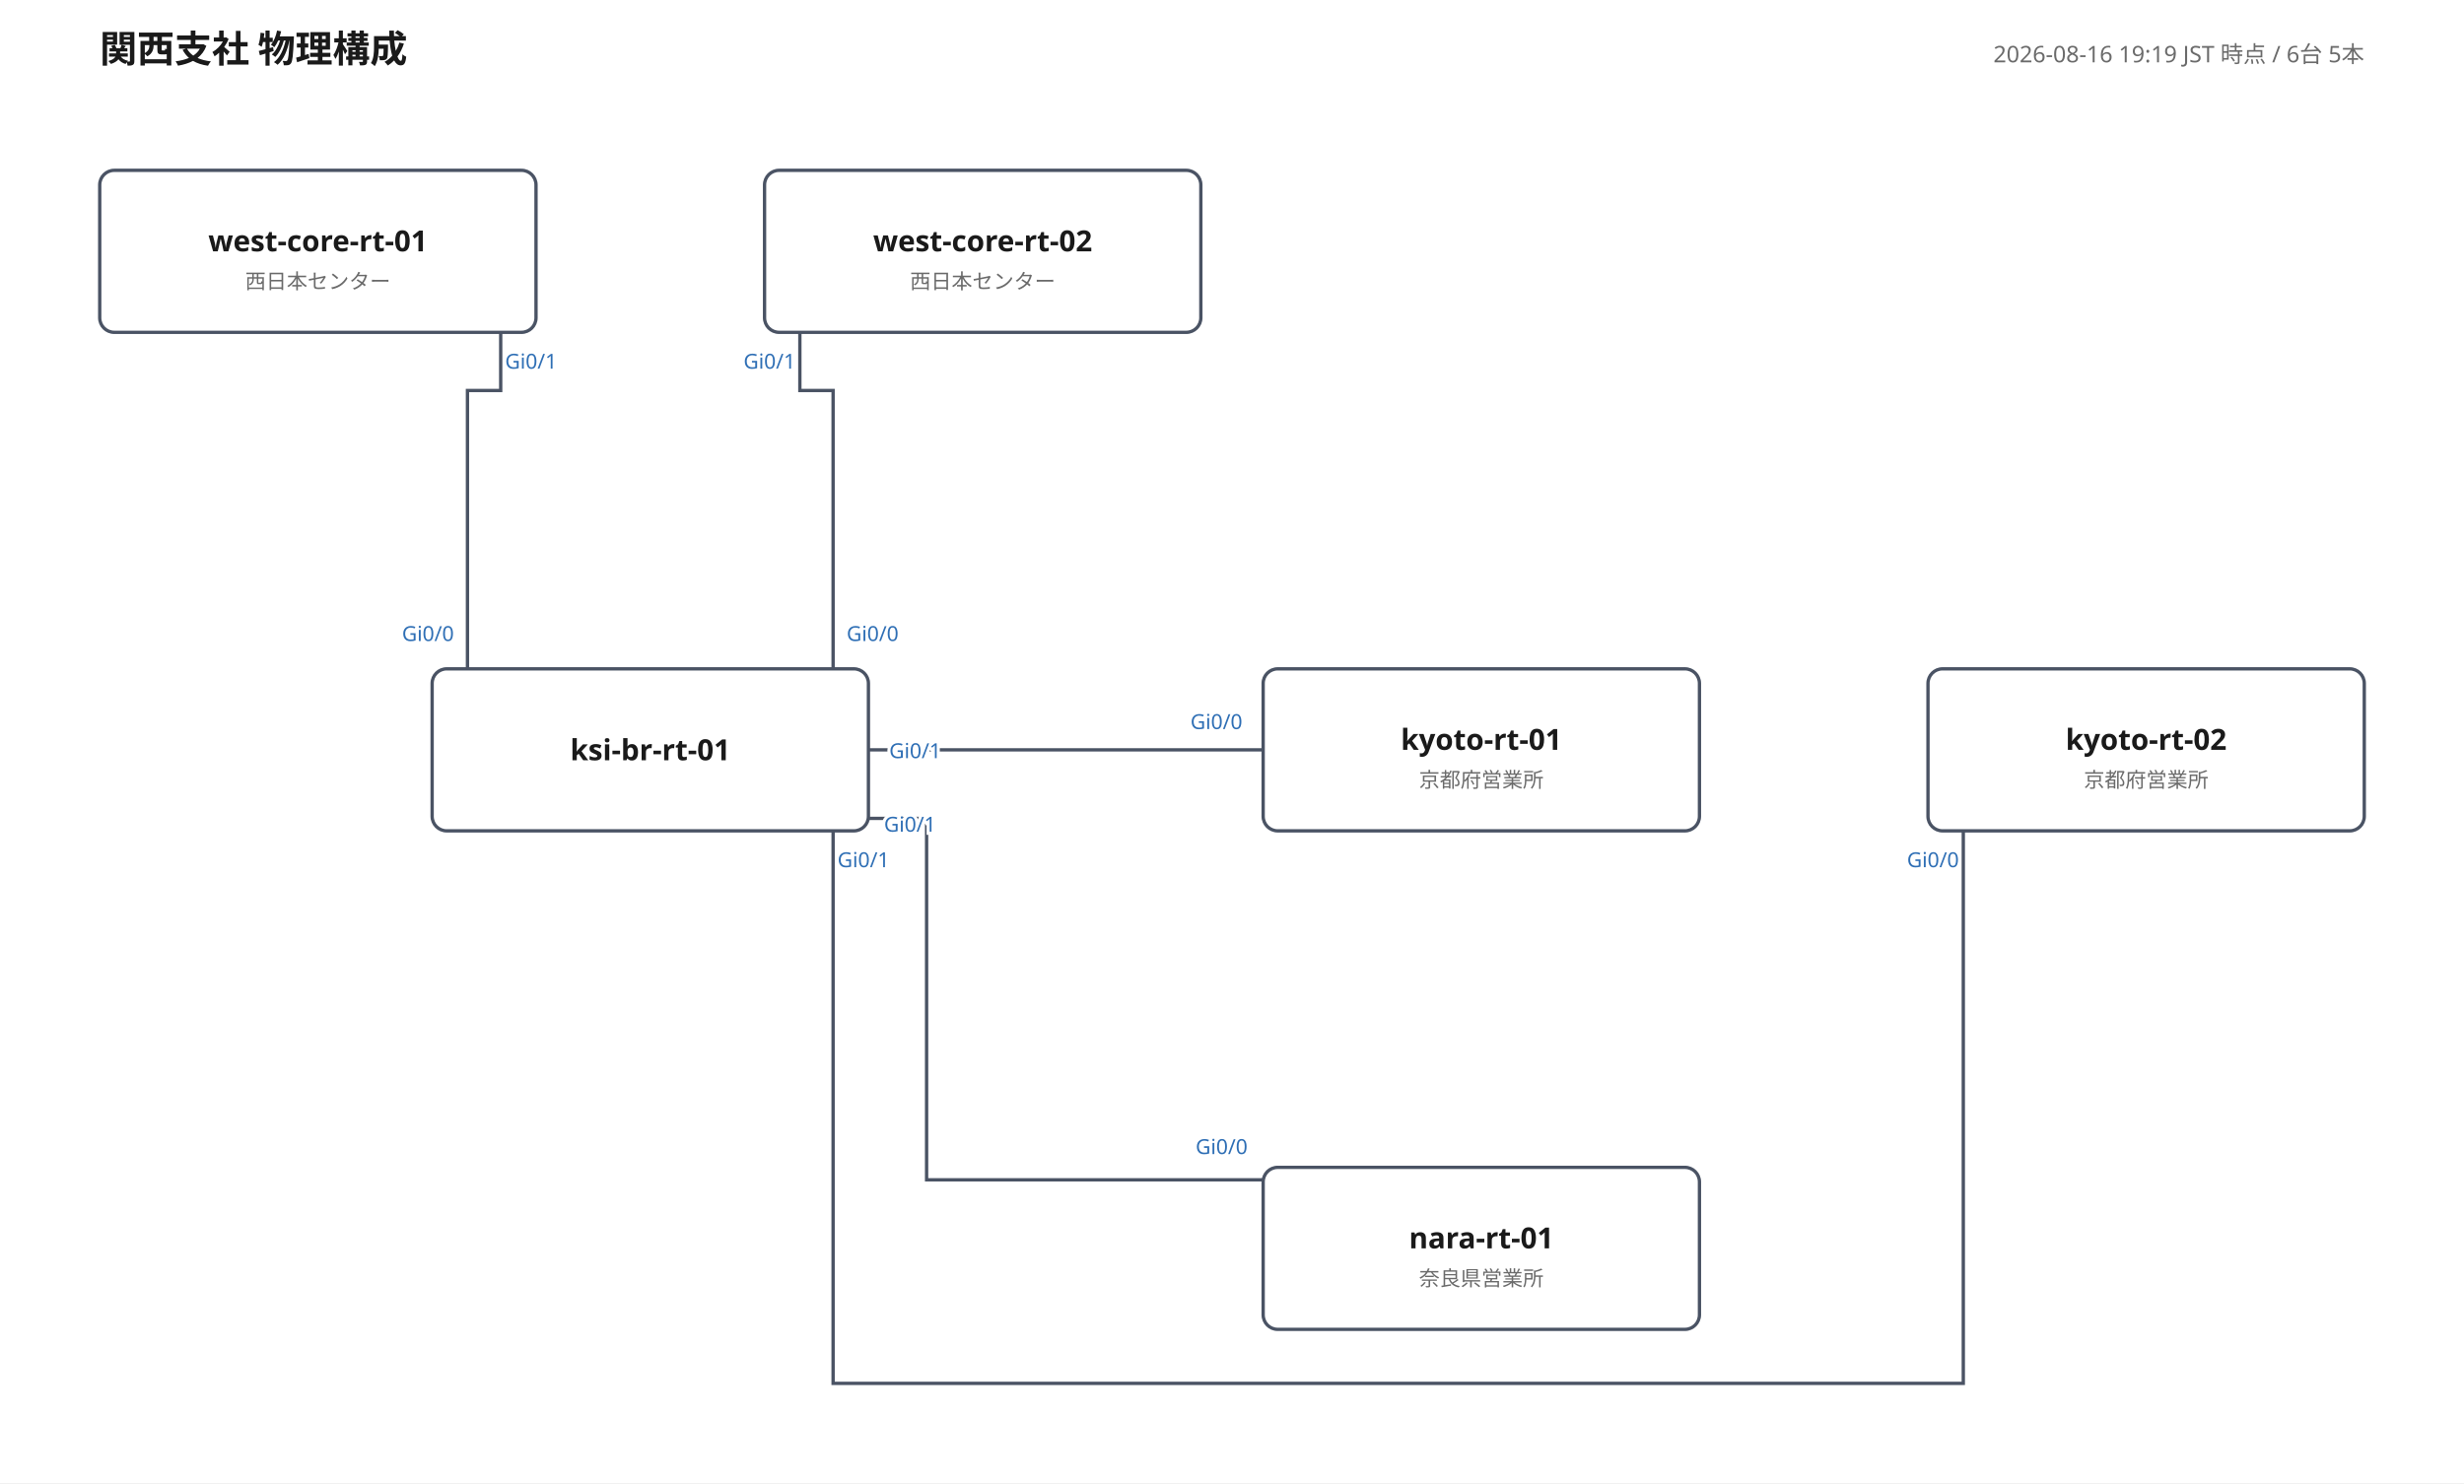
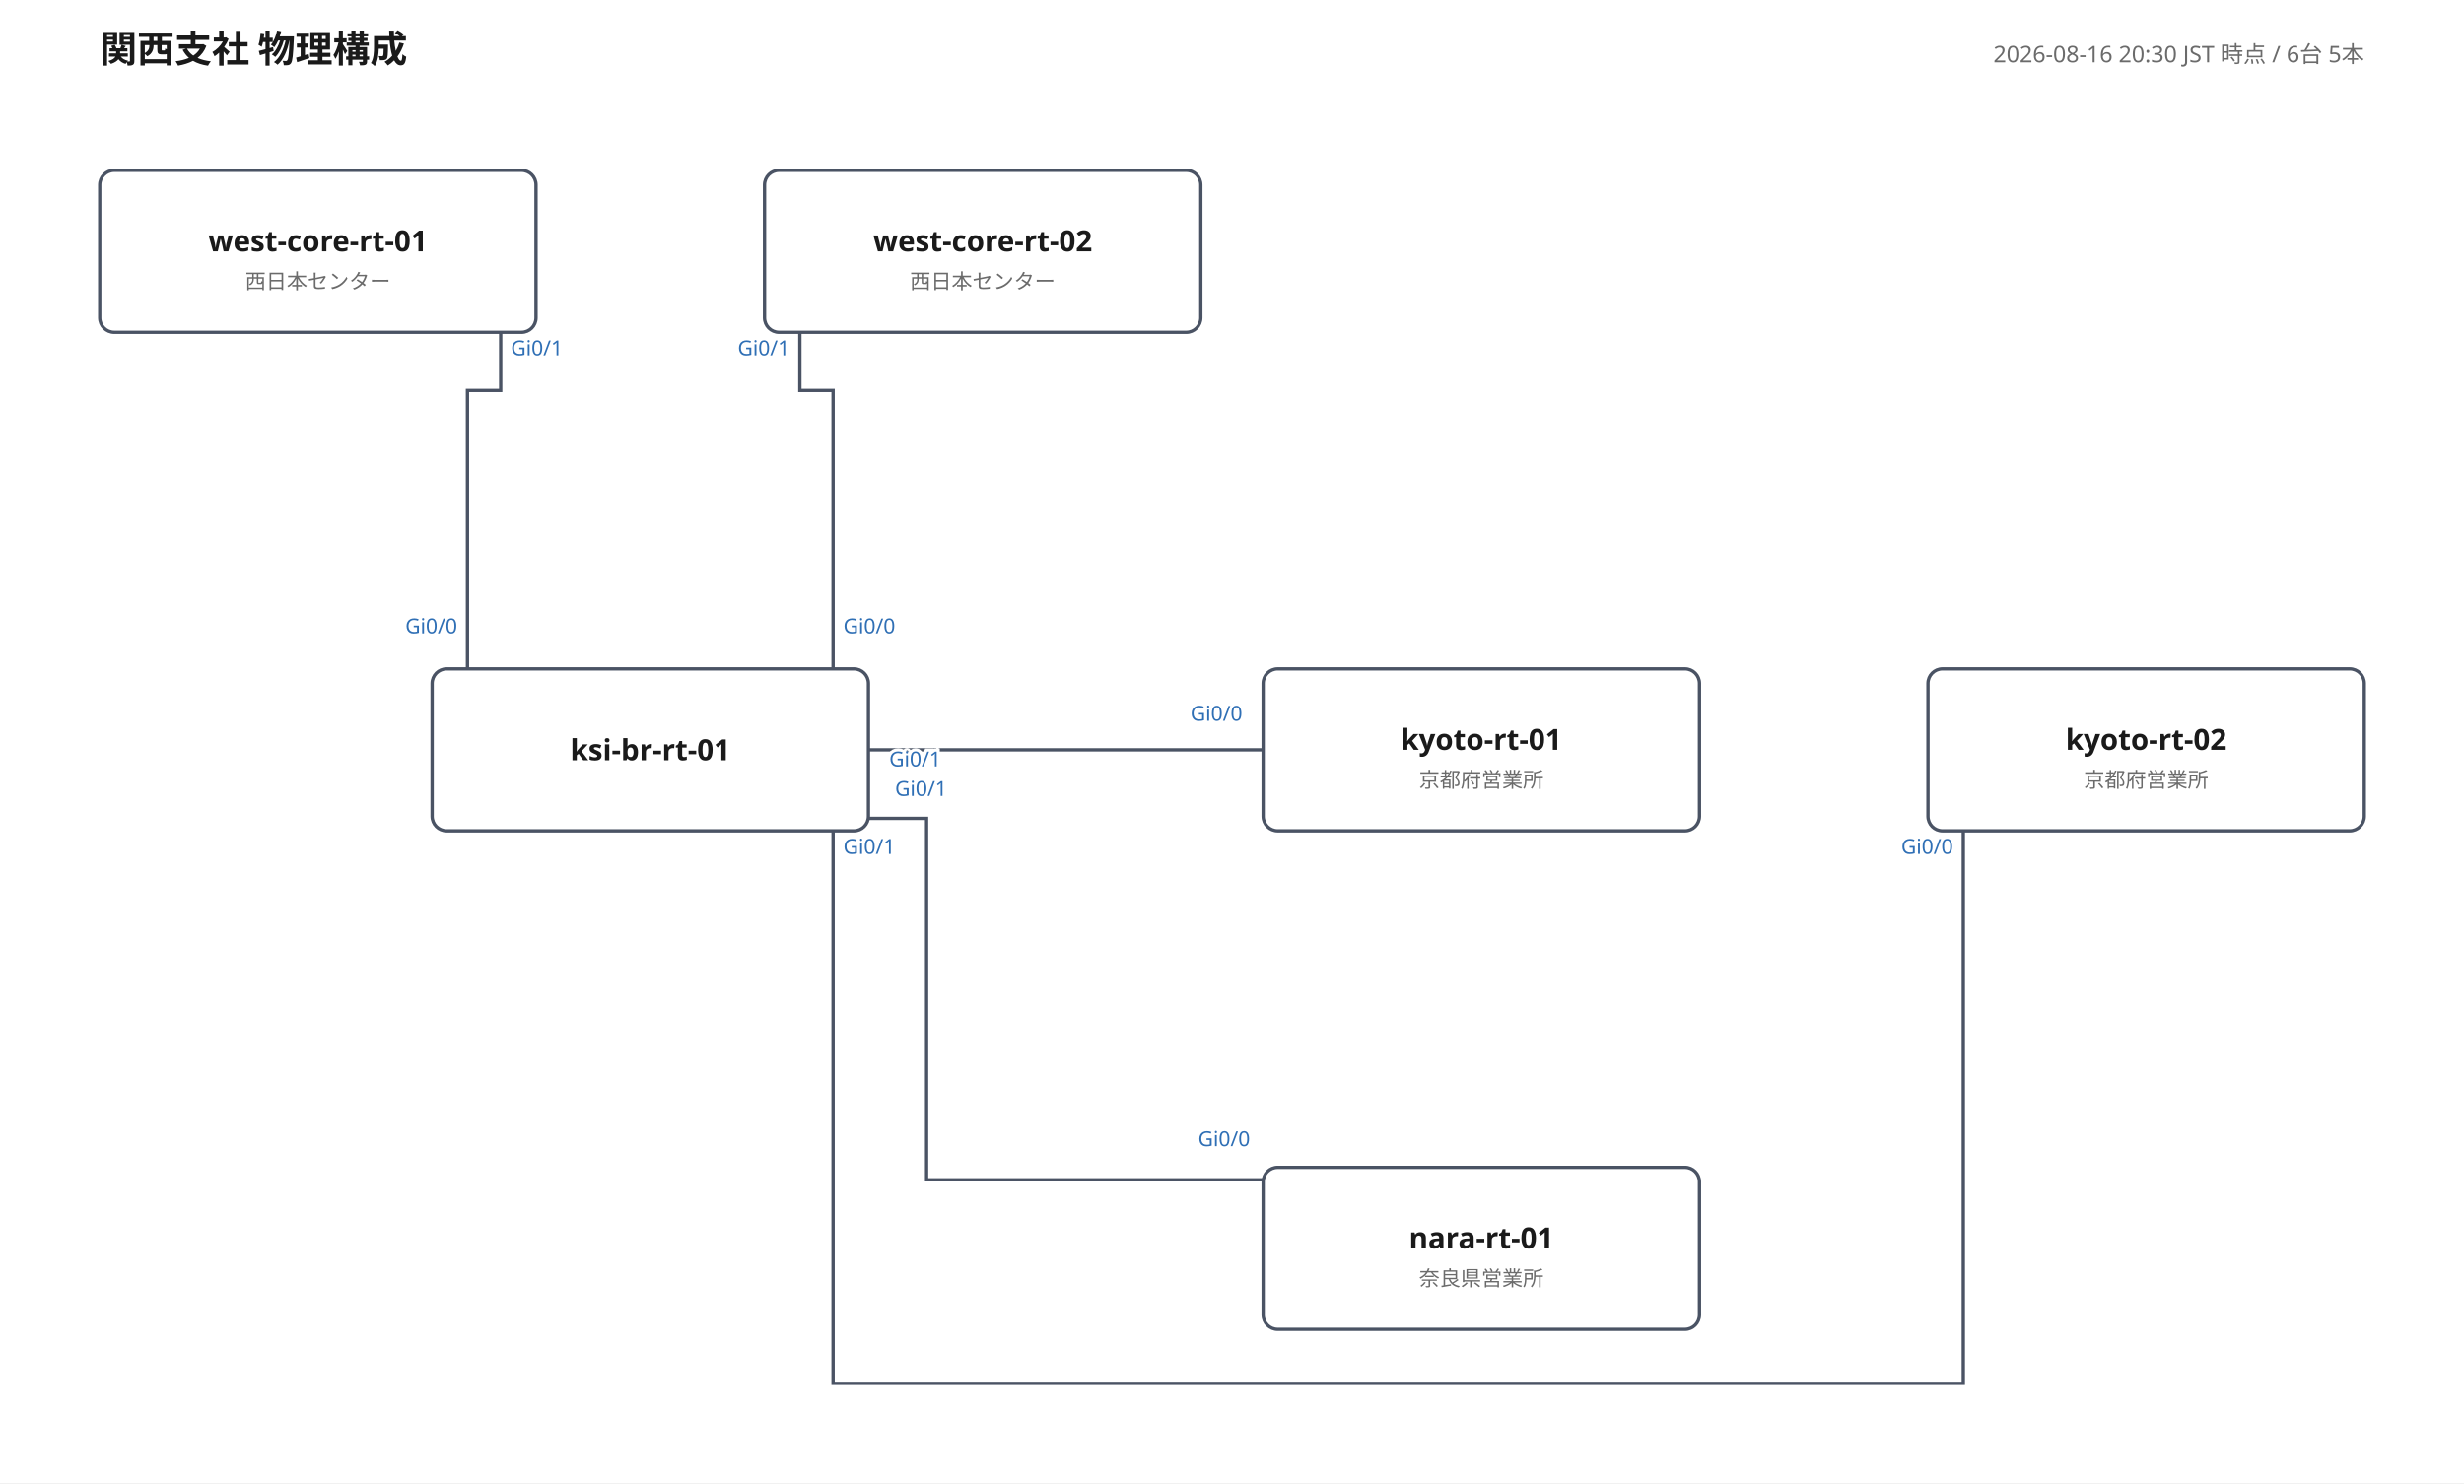
<svg xmlns="http://www.w3.org/2000/svg" width="1186" height="714" viewBox="0 0 1186 714" font-family="'Yu Gothic', 'Hiragino Kaku Gothic ProN', Meiryo, 'Noto Sans JP', sans-serif">
  <rect width="100%" height="100%" fill="#ffffff" />
  <text x="48" y="30" font-size="18" font-weight="700" fill="#1a1a1a">関西支社 物理構成</text>
-   <text x="1138" y="30" font-size="11" fill="#6b6b6b" text-anchor="end">2026-08-16 19:19 JST 時点 / 6台 5本</text>
+   <text x="1138" y="30" font-size="11" fill="#6b6b6b" text-anchor="end">2026-08-16 20:30 JST 時点 / 6台 5本</text>
  <polyline points="225,322 225,188 241,188 241,160" fill="none" stroke="#4a5364" stroke-width="1.6" />
-   <text class="port-label" x="218.5" y="308.6" font-size="10" fill="#2f6fb5" text-anchor="end" paint-order="stroke" stroke="#ffffff" stroke-width="3">Gi0/0</text>
-   <text class="port-label" x="243.1" y="177.5" font-size="10" fill="#2f6fb5" text-anchor="start" paint-order="stroke" stroke="#ffffff" stroke-width="3">Gi0/1</text>
+   <text class="port-label" x="220.1" y="304.9" font-size="10" fill="#2f6fb5" text-anchor="end" paint-order="stroke" stroke="#ffffff" stroke-width="3">Gi0/0</text>
+   <text class="port-label" x="245.9" y="171.1" font-size="10" fill="#2f6fb5" text-anchor="start" paint-order="stroke" stroke="#ffffff" stroke-width="3">Gi0/1</text>
  <polyline points="401,322 401,188 385,188 385,160" fill="none" stroke="#4a5364" stroke-width="1.6" />
-   <text class="port-label" x="407.5" y="308.6" font-size="10" fill="#2f6fb5" text-anchor="start" paint-order="stroke" stroke="#ffffff" stroke-width="3">Gi0/0</text>
-   <text class="port-label" x="382.9" y="177.5" font-size="10" fill="#2f6fb5" text-anchor="end" paint-order="stroke" stroke="#ffffff" stroke-width="3">Gi0/1</text>
+   <text class="port-label" x="405.9" y="304.9" font-size="10" fill="#2f6fb5" text-anchor="start" paint-order="stroke" stroke="#ffffff" stroke-width="3">Gi0/0</text>
+   <text class="port-label" x="380.1" y="171.1" font-size="10" fill="#2f6fb5" text-anchor="end" paint-order="stroke" stroke="#ffffff" stroke-width="3">Gi0/1</text>
  <polyline points="608,361 418,361" fill="none" stroke="#4a5364" stroke-width="1.6" />
-   <text class="port-label" x="598.0" y="351.0" font-size="10" fill="#2f6fb5" text-anchor="end" paint-order="stroke" stroke="#ffffff" stroke-width="3">Gi0/0</text>
-   <text class="port-label" x="428.0" y="365.0" font-size="10" fill="#2f6fb5" text-anchor="start" paint-order="stroke" stroke="#ffffff" stroke-width="3">Gi0/1</text>
+   <text class="port-label" x="598.0" y="347.0" font-size="10" fill="#2f6fb5" text-anchor="end" paint-order="stroke" stroke="#ffffff" stroke-width="3">Gi0/0</text>
+   <text class="port-label" x="428.0" y="369.0" font-size="10" fill="#2f6fb5" text-anchor="start" paint-order="stroke" stroke="#ffffff" stroke-width="3">Gi0/1</text>
  <polyline points="945,400 945,666 401,666 401,400" fill="none" stroke="#4a5364" stroke-width="1.6" />
-   <text class="port-label" x="942.9" y="417.5" font-size="10" fill="#2f6fb5" text-anchor="end" paint-order="stroke" stroke="#ffffff" stroke-width="3">Gi0/0</text>
-   <text class="port-label" x="403.1" y="417.5" font-size="10" fill="#2f6fb5" text-anchor="start" paint-order="stroke" stroke="#ffffff" stroke-width="3">Gi0/1</text>
+   <text class="port-label" x="940.1" y="411.1" font-size="10" fill="#2f6fb5" text-anchor="end" paint-order="stroke" stroke="#ffffff" stroke-width="3">Gi0/0</text>
+   <text class="port-label" x="405.9" y="411.1" font-size="10" fill="#2f6fb5" text-anchor="start" paint-order="stroke" stroke="#ffffff" stroke-width="3">Gi0/1</text>
  <polyline points="608,568 446,568 446,394 418,394" fill="none" stroke="#4a5364" stroke-width="1.6" />
-   <text class="port-label" x="600.5" y="555.6" font-size="10" fill="#2f6fb5" text-anchor="end" paint-order="stroke" stroke="#ffffff" stroke-width="3">Gi0/0</text>
-   <text class="port-label" x="425.5" y="400.4" font-size="10" fill="#2f6fb5" text-anchor="start" paint-order="stroke" stroke="#ffffff" stroke-width="3">Gi0/1</text>
+   <text class="port-label" x="601.7" y="551.8" font-size="10" fill="#2f6fb5" text-anchor="end" paint-order="stroke" stroke="#ffffff" stroke-width="3">Gi0/0</text>
+   <text class="port-label" x="430.8" y="383.2" font-size="10" fill="#2f6fb5" text-anchor="start" paint-order="stroke" stroke="#ffffff" stroke-width="3">Gi0/1</text>
  <g>
    <rect x="48" y="82" width="210" height="78" rx="7" fill="#ffffff" stroke="#4a5364" stroke-width="1.6" />
    <text x="153" y="121" font-size="14" font-weight="700" fill="#1a1a1a" text-anchor="middle">west-core-rt-01</text>
    <text x="153" y="139" font-size="10" fill="#6b6b6b" text-anchor="middle">西日本センター</text>
  </g>
  <g>
    <rect x="368" y="82" width="210" height="78" rx="7" fill="#ffffff" stroke="#4a5364" stroke-width="1.6" />
    <text x="473" y="121" font-size="14" font-weight="700" fill="#1a1a1a" text-anchor="middle">west-core-rt-02</text>
    <text x="473" y="139" font-size="10" fill="#6b6b6b" text-anchor="middle">西日本センター</text>
  </g>
  <g>
    <rect x="208" y="322" width="210" height="78" rx="7" fill="#ffffff" stroke="#4a5364" stroke-width="1.6" />
    <text x="313" y="366" font-size="14" font-weight="700" fill="#1a1a1a" text-anchor="middle">ksi-br-rt-01</text>
  </g>
  <g>
    <rect x="608" y="322" width="210" height="78" rx="7" fill="#ffffff" stroke="#4a5364" stroke-width="1.6" />
    <text x="713" y="361" font-size="14" font-weight="700" fill="#1a1a1a" text-anchor="middle">kyoto-rt-01</text>
    <text x="713" y="379" font-size="10" fill="#6b6b6b" text-anchor="middle">京都府営業所</text>
  </g>
  <g>
    <rect x="928" y="322" width="210" height="78" rx="7" fill="#ffffff" stroke="#4a5364" stroke-width="1.6" />
    <text x="1033" y="361" font-size="14" font-weight="700" fill="#1a1a1a" text-anchor="middle">kyoto-rt-02</text>
    <text x="1033" y="379" font-size="10" fill="#6b6b6b" text-anchor="middle">京都府営業所</text>
  </g>
  <g>
    <rect x="608" y="562" width="210" height="78" rx="7" fill="#ffffff" stroke="#4a5364" stroke-width="1.6" />
    <text x="713" y="601" font-size="14" font-weight="700" fill="#1a1a1a" text-anchor="middle">nara-rt-01</text>
    <text x="713" y="619" font-size="10" fill="#6b6b6b" text-anchor="middle">奈良県営業所</text>
  </g>
</svg>
